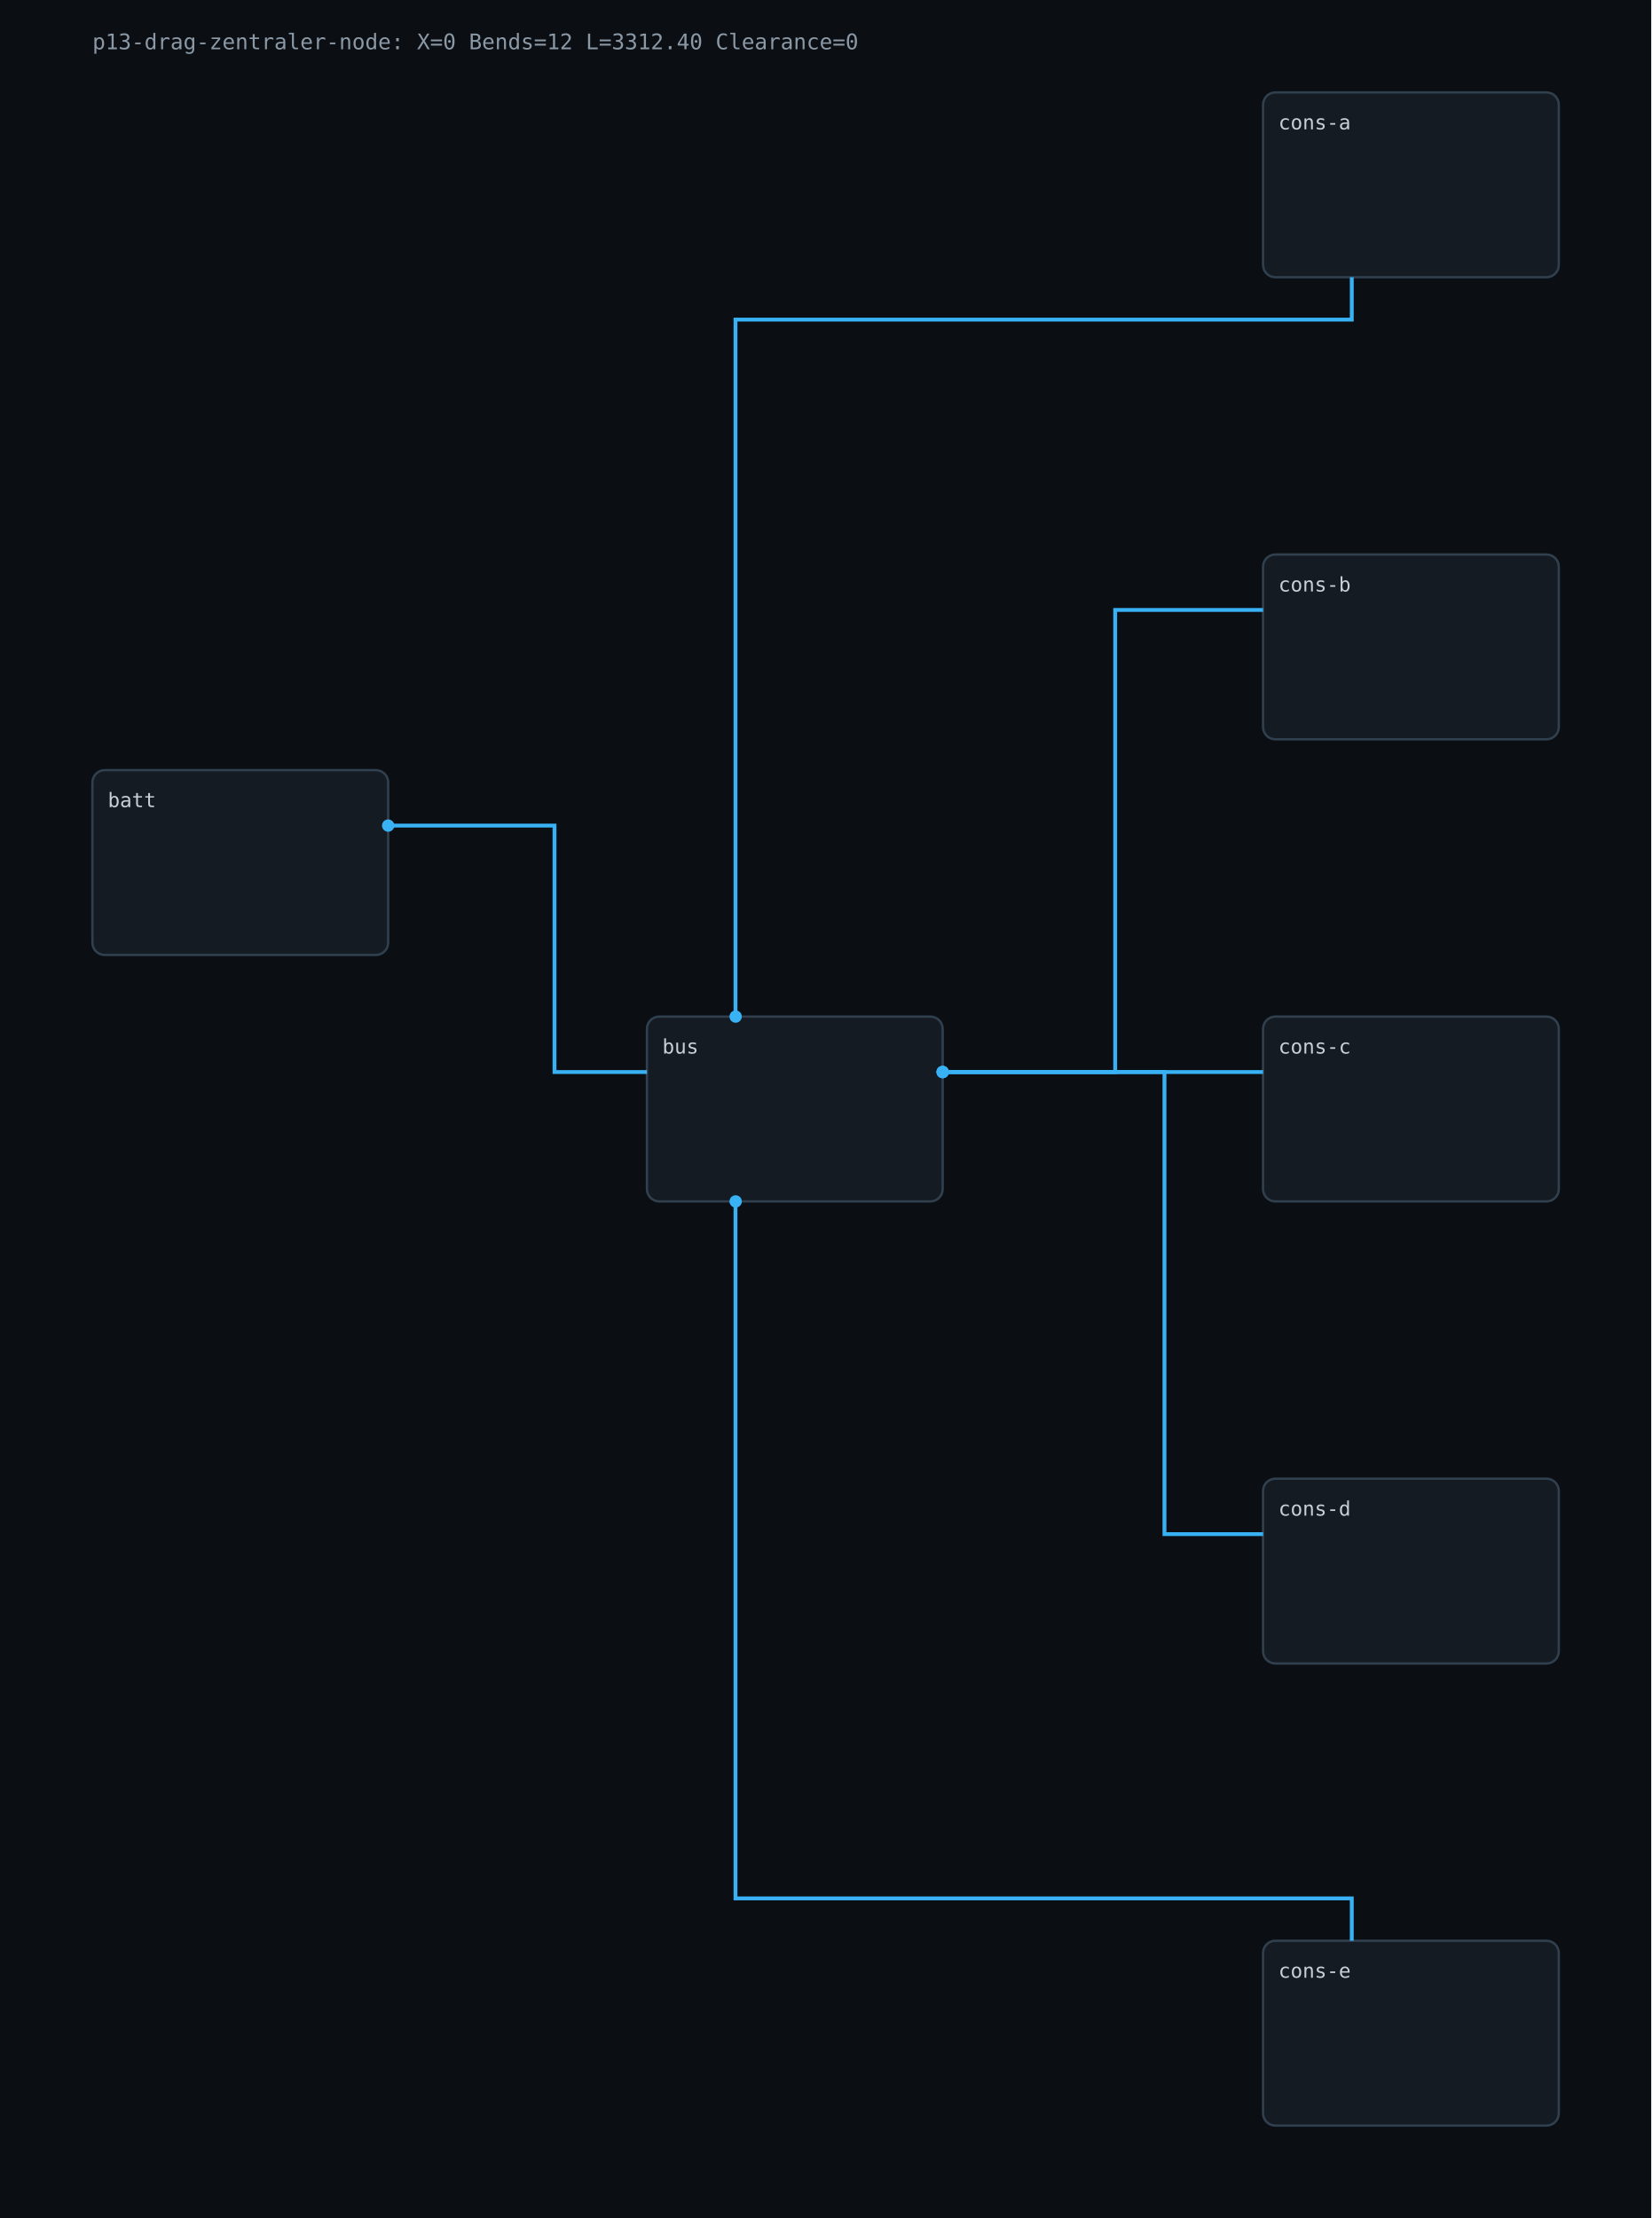
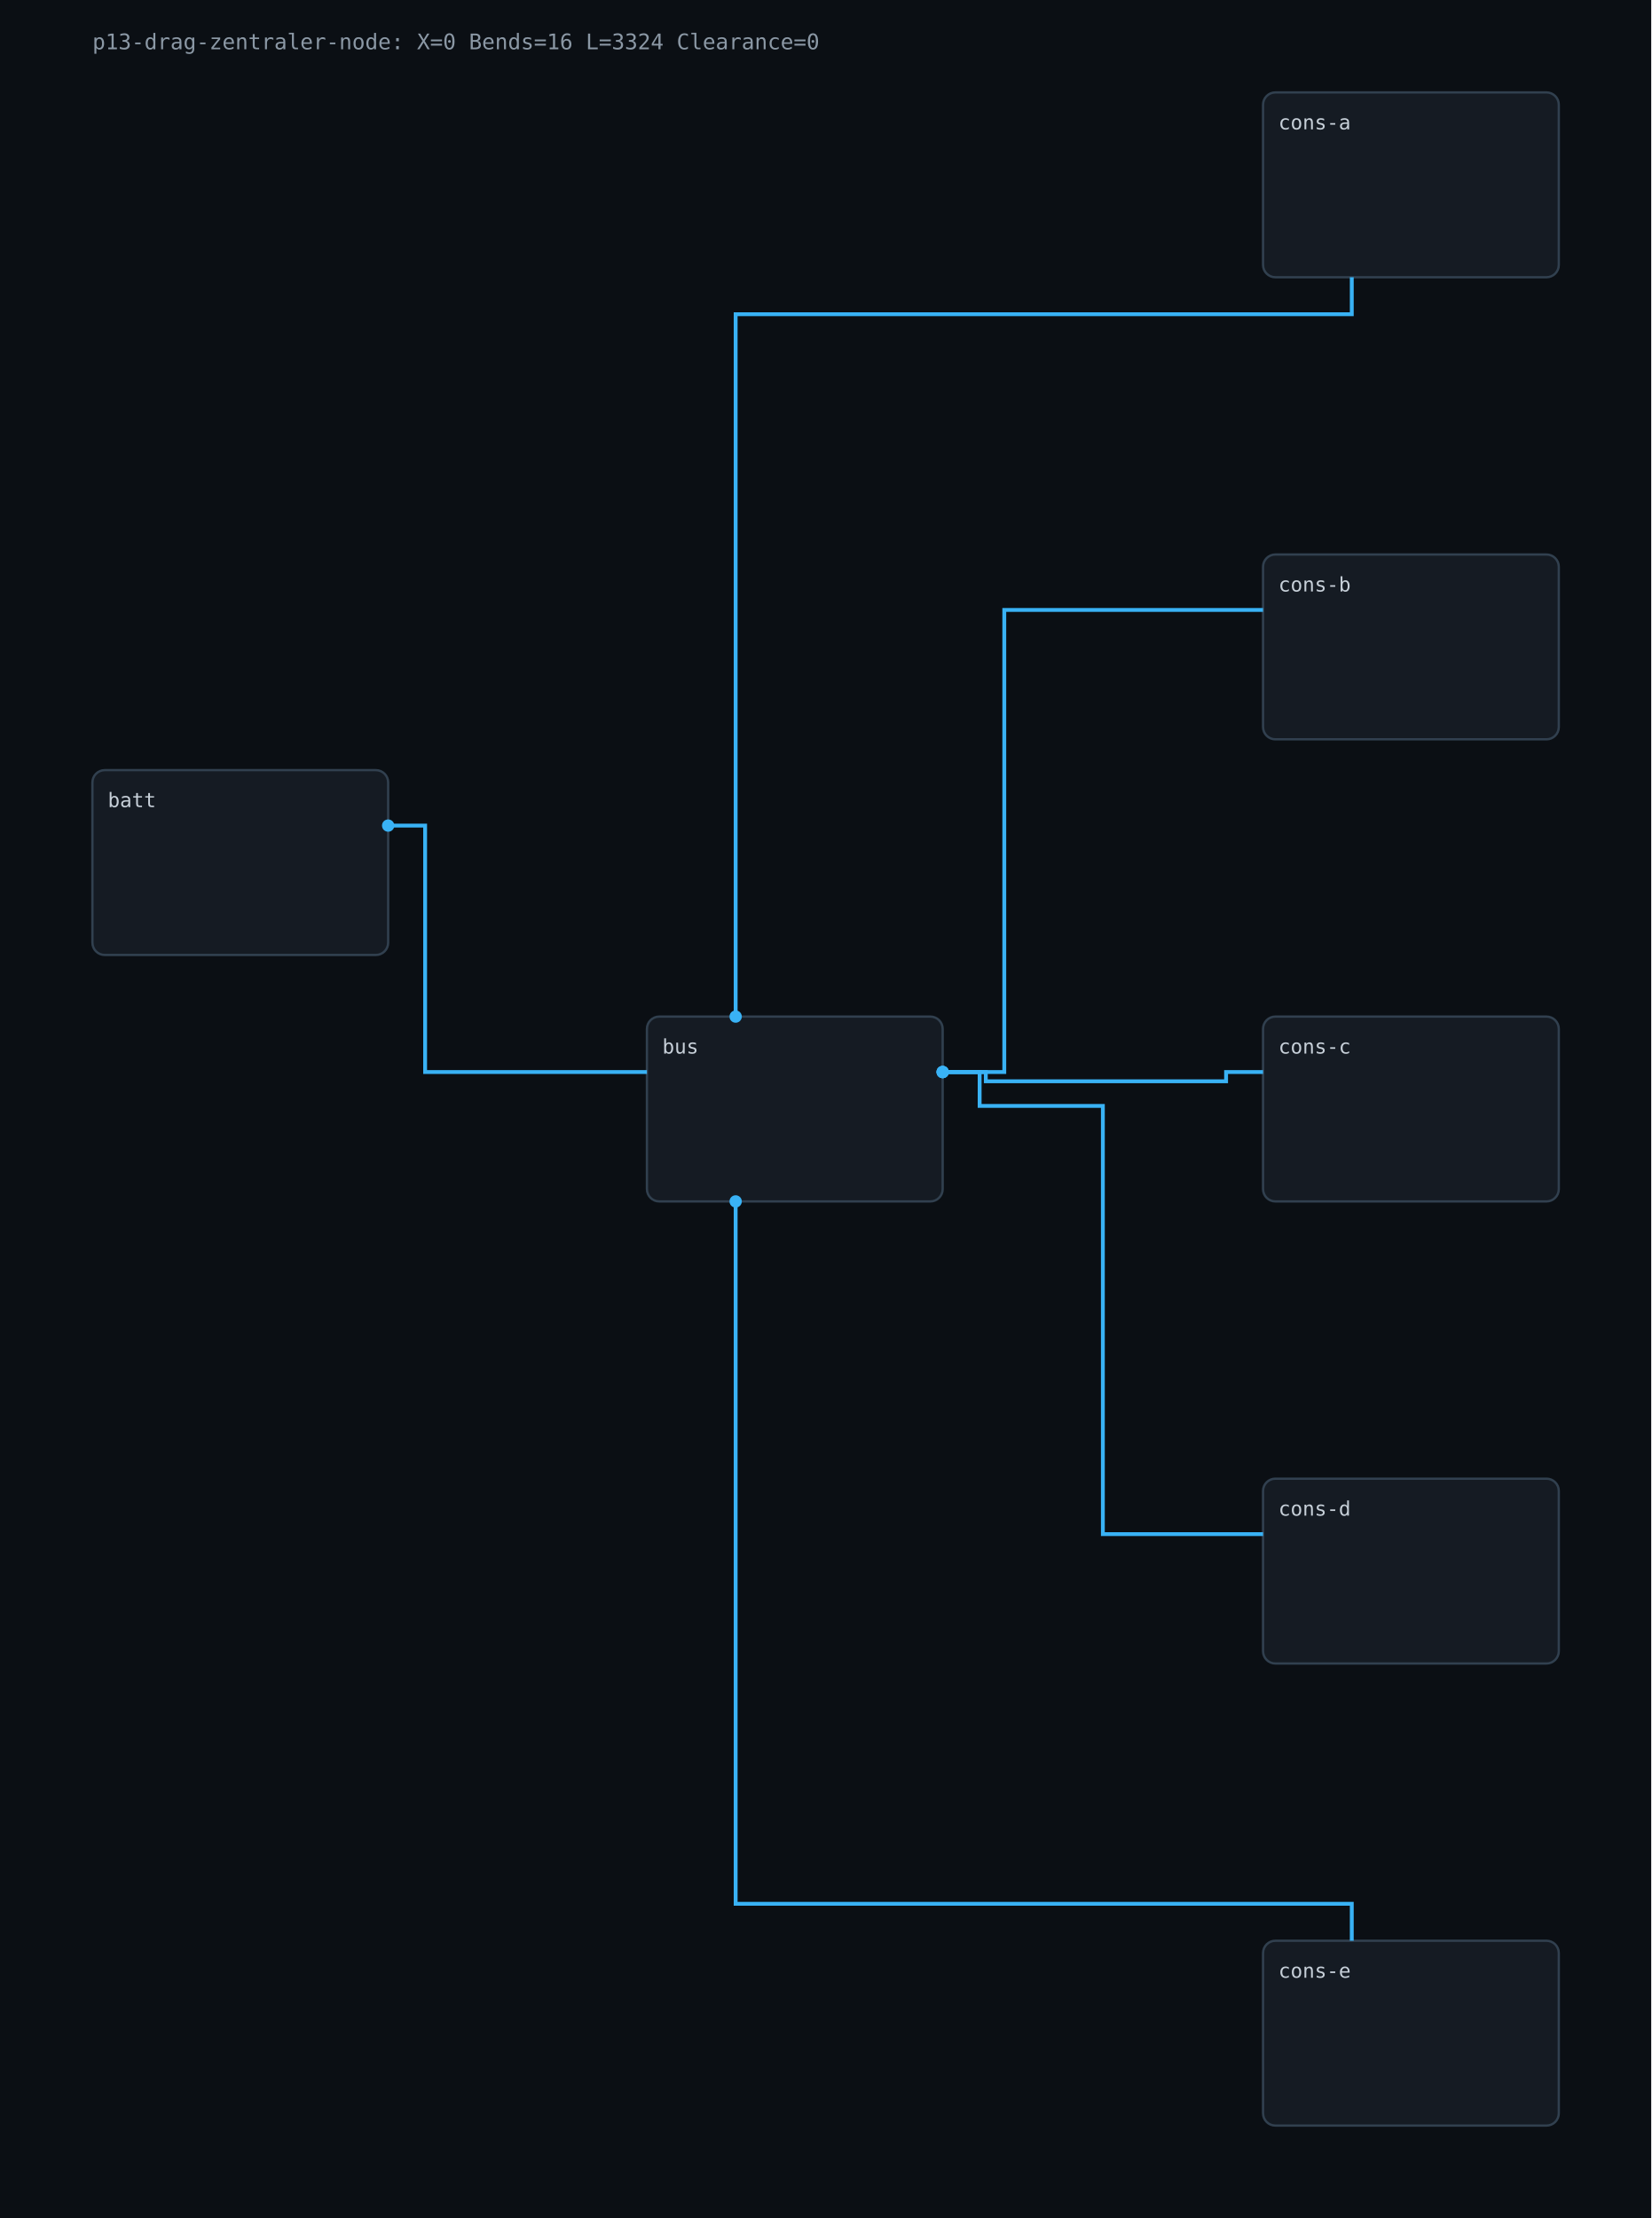
<svg xmlns="http://www.w3.org/2000/svg" width="1072" height="1440" viewBox="0 0 1072 1440">
  <rect width="100%" height="100%" fill="#0b0f14" />
-   <text x="60" y="32" fill="#8b98a5" font-family="monospace" font-size="14">p13-drag-zentraler-node: X=0 Bends=12 L=3312.40 Clearance=0</text>
+   <text x="60" y="32" fill="#8b98a5" font-family="monospace" font-size="14">p13-drag-zentraler-node: X=0 Bends=16 L=3324 Clearance=0</text>
  <rect x="60" y="500" width="192" height="120" fill="#151b23" stroke="#31404f" stroke-width="1.5" rx="8" />
  <text x="70" y="524" fill="#c7d0d9" font-family="monospace" font-size="13">batt</text>
  <rect x="420" y="660" width="192" height="120" fill="#151b23" stroke="#31404f" stroke-width="1.5" rx="8" />
  <text x="430" y="684" fill="#c7d0d9" font-family="monospace" font-size="13">bus</text>
  <rect x="820" y="60" width="192" height="120" fill="#151b23" stroke="#31404f" stroke-width="1.5" rx="8" />
  <text x="830" y="84" fill="#c7d0d9" font-family="monospace" font-size="13">cons-a</text>
  <rect x="820" y="360" width="192" height="120" fill="#151b23" stroke="#31404f" stroke-width="1.5" rx="8" />
  <text x="830" y="384" fill="#c7d0d9" font-family="monospace" font-size="13">cons-b</text>
  <rect x="820" y="660" width="192" height="120" fill="#151b23" stroke="#31404f" stroke-width="1.5" rx="8" />
  <text x="830" y="684" fill="#c7d0d9" font-family="monospace" font-size="13">cons-c</text>
  <rect x="820" y="960" width="192" height="120" fill="#151b23" stroke="#31404f" stroke-width="1.5" rx="8" />
  <text x="830" y="984" fill="#c7d0d9" font-family="monospace" font-size="13">cons-d</text>
  <rect x="820" y="1260" width="192" height="120" fill="#151b23" stroke="#31404f" stroke-width="1.5" rx="8" />
  <text x="830" y="1284" fill="#c7d0d9" font-family="monospace" font-size="13">cons-e</text>
-   <path d="M 252 536 L 360 536 L 360 696 L 420 696" fill="none" stroke="#39b2f5" stroke-width="2.5" />
+   <path d="M 252 536 L 276 536 L 276 696 L 420 696" fill="none" stroke="#39b2f5" stroke-width="2.5" />
  <circle cx="252" cy="536" r="4" fill="#39b2f5" />
-   <path d="M 477.60 660 L 477.50 660 L 477.50 207.50 L 877.60 207.50 L 877.60 180" fill="none" stroke="#39b2f5" stroke-width="2.5" />
+   <path d="M 477.60 660 L 477.60 204 L 877.60 204 L 877.60 180" fill="none" stroke="#39b2f5" stroke-width="2.5" />
  <circle cx="477.60" cy="660" r="4" fill="#39b2f5" />
-   <path d="M 612 696 L 724 696 L 724 396 L 820 396" fill="none" stroke="#39b2f5" stroke-width="2.5" />
+   <path d="M 612 696 L 652 696 L 652 396 L 820 396" fill="none" stroke="#39b2f5" stroke-width="2.5" />
  <circle cx="612" cy="696" r="4" fill="#39b2f5" />
-   <path d="M 612 696 L 820 696" fill="none" stroke="#39b2f5" stroke-width="2.5" />
+   <path d="M 612 696 L 640 696 L 640 702 L 796 702 L 796 696 L 820 696" fill="none" stroke="#39b2f5" stroke-width="2.5" />
  <circle cx="612" cy="696" r="4" fill="#39b2f5" />
-   <path d="M 612 696 L 756 696 L 756 996 L 820 996" fill="none" stroke="#39b2f5" stroke-width="2.5" />
+   <path d="M 612 696 L 636 696 L 636 718 L 716 718 L 716 996 L 820 996" fill="none" stroke="#39b2f5" stroke-width="2.5" />
  <circle cx="612" cy="696" r="4" fill="#39b2f5" />
-   <path d="M 477.60 780 L 477.50 780 L 477.50 1232.50 L 877.60 1232.50 L 877.60 1260" fill="none" stroke="#39b2f5" stroke-width="2.5" />
+   <path d="M 477.60 780 L 477.60 1236 L 877.60 1236 L 877.60 1260" fill="none" stroke="#39b2f5" stroke-width="2.5" />
  <circle cx="477.60" cy="780" r="4" fill="#39b2f5" />
</svg>
